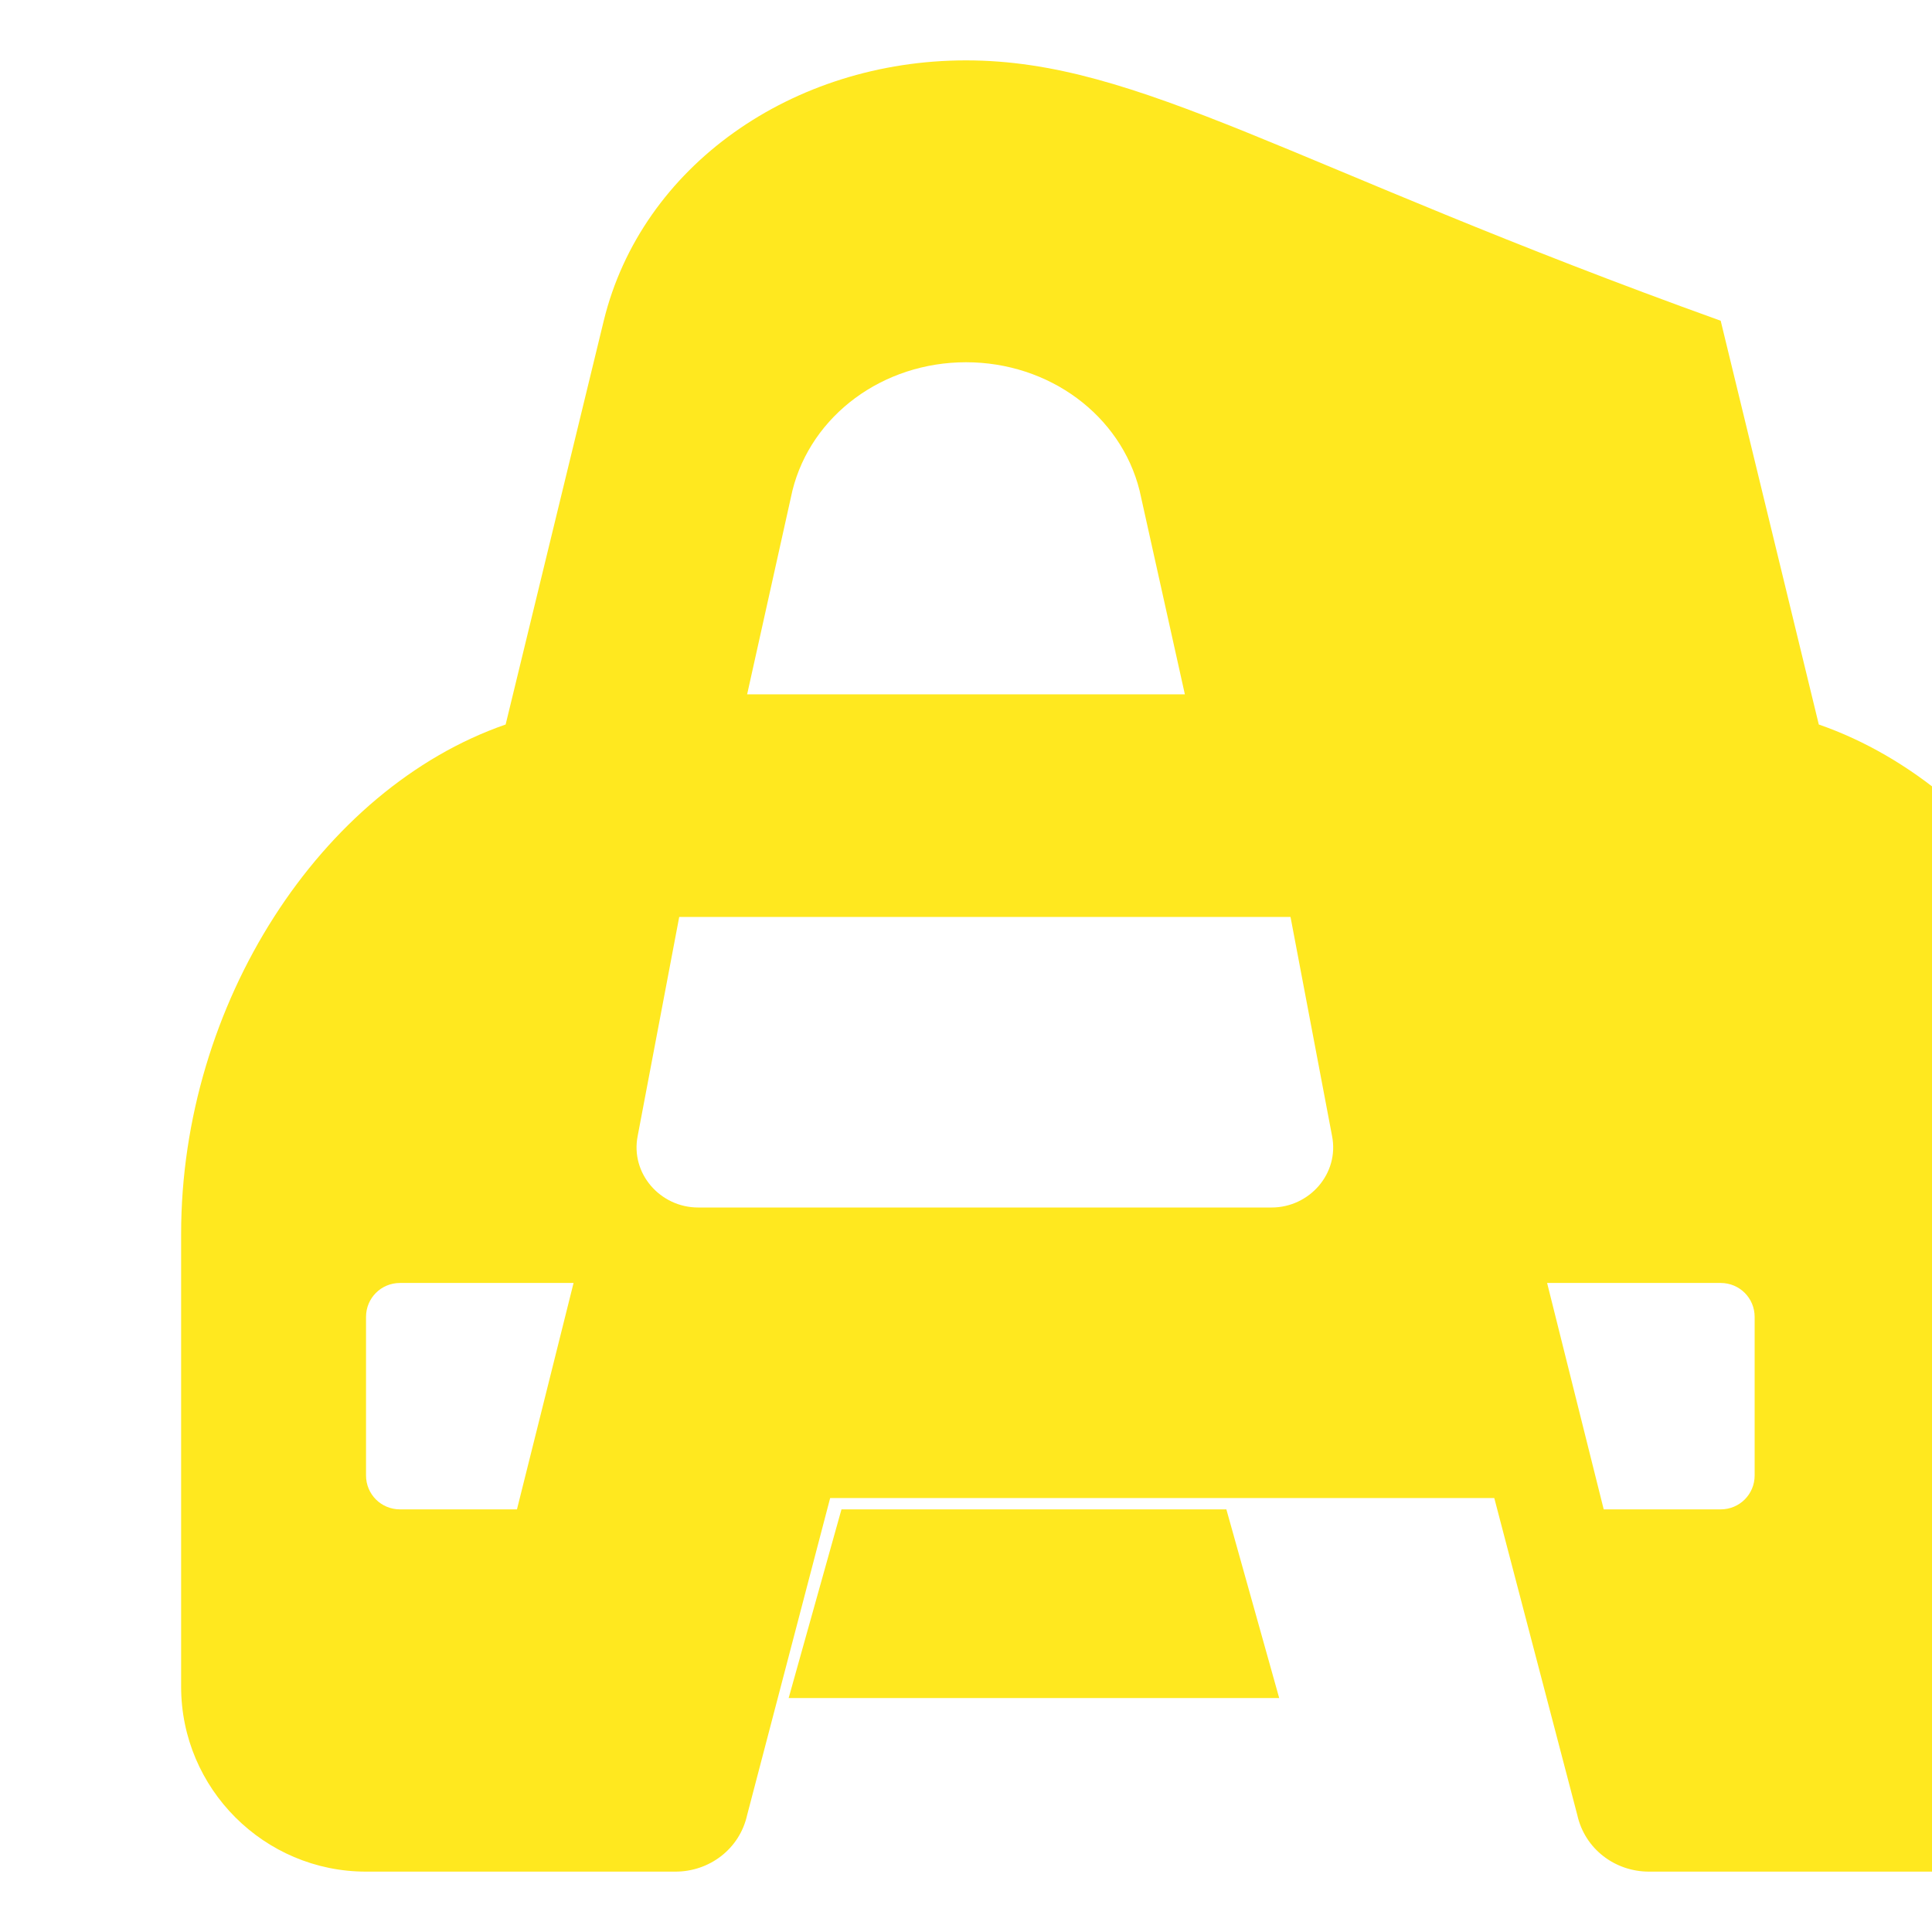
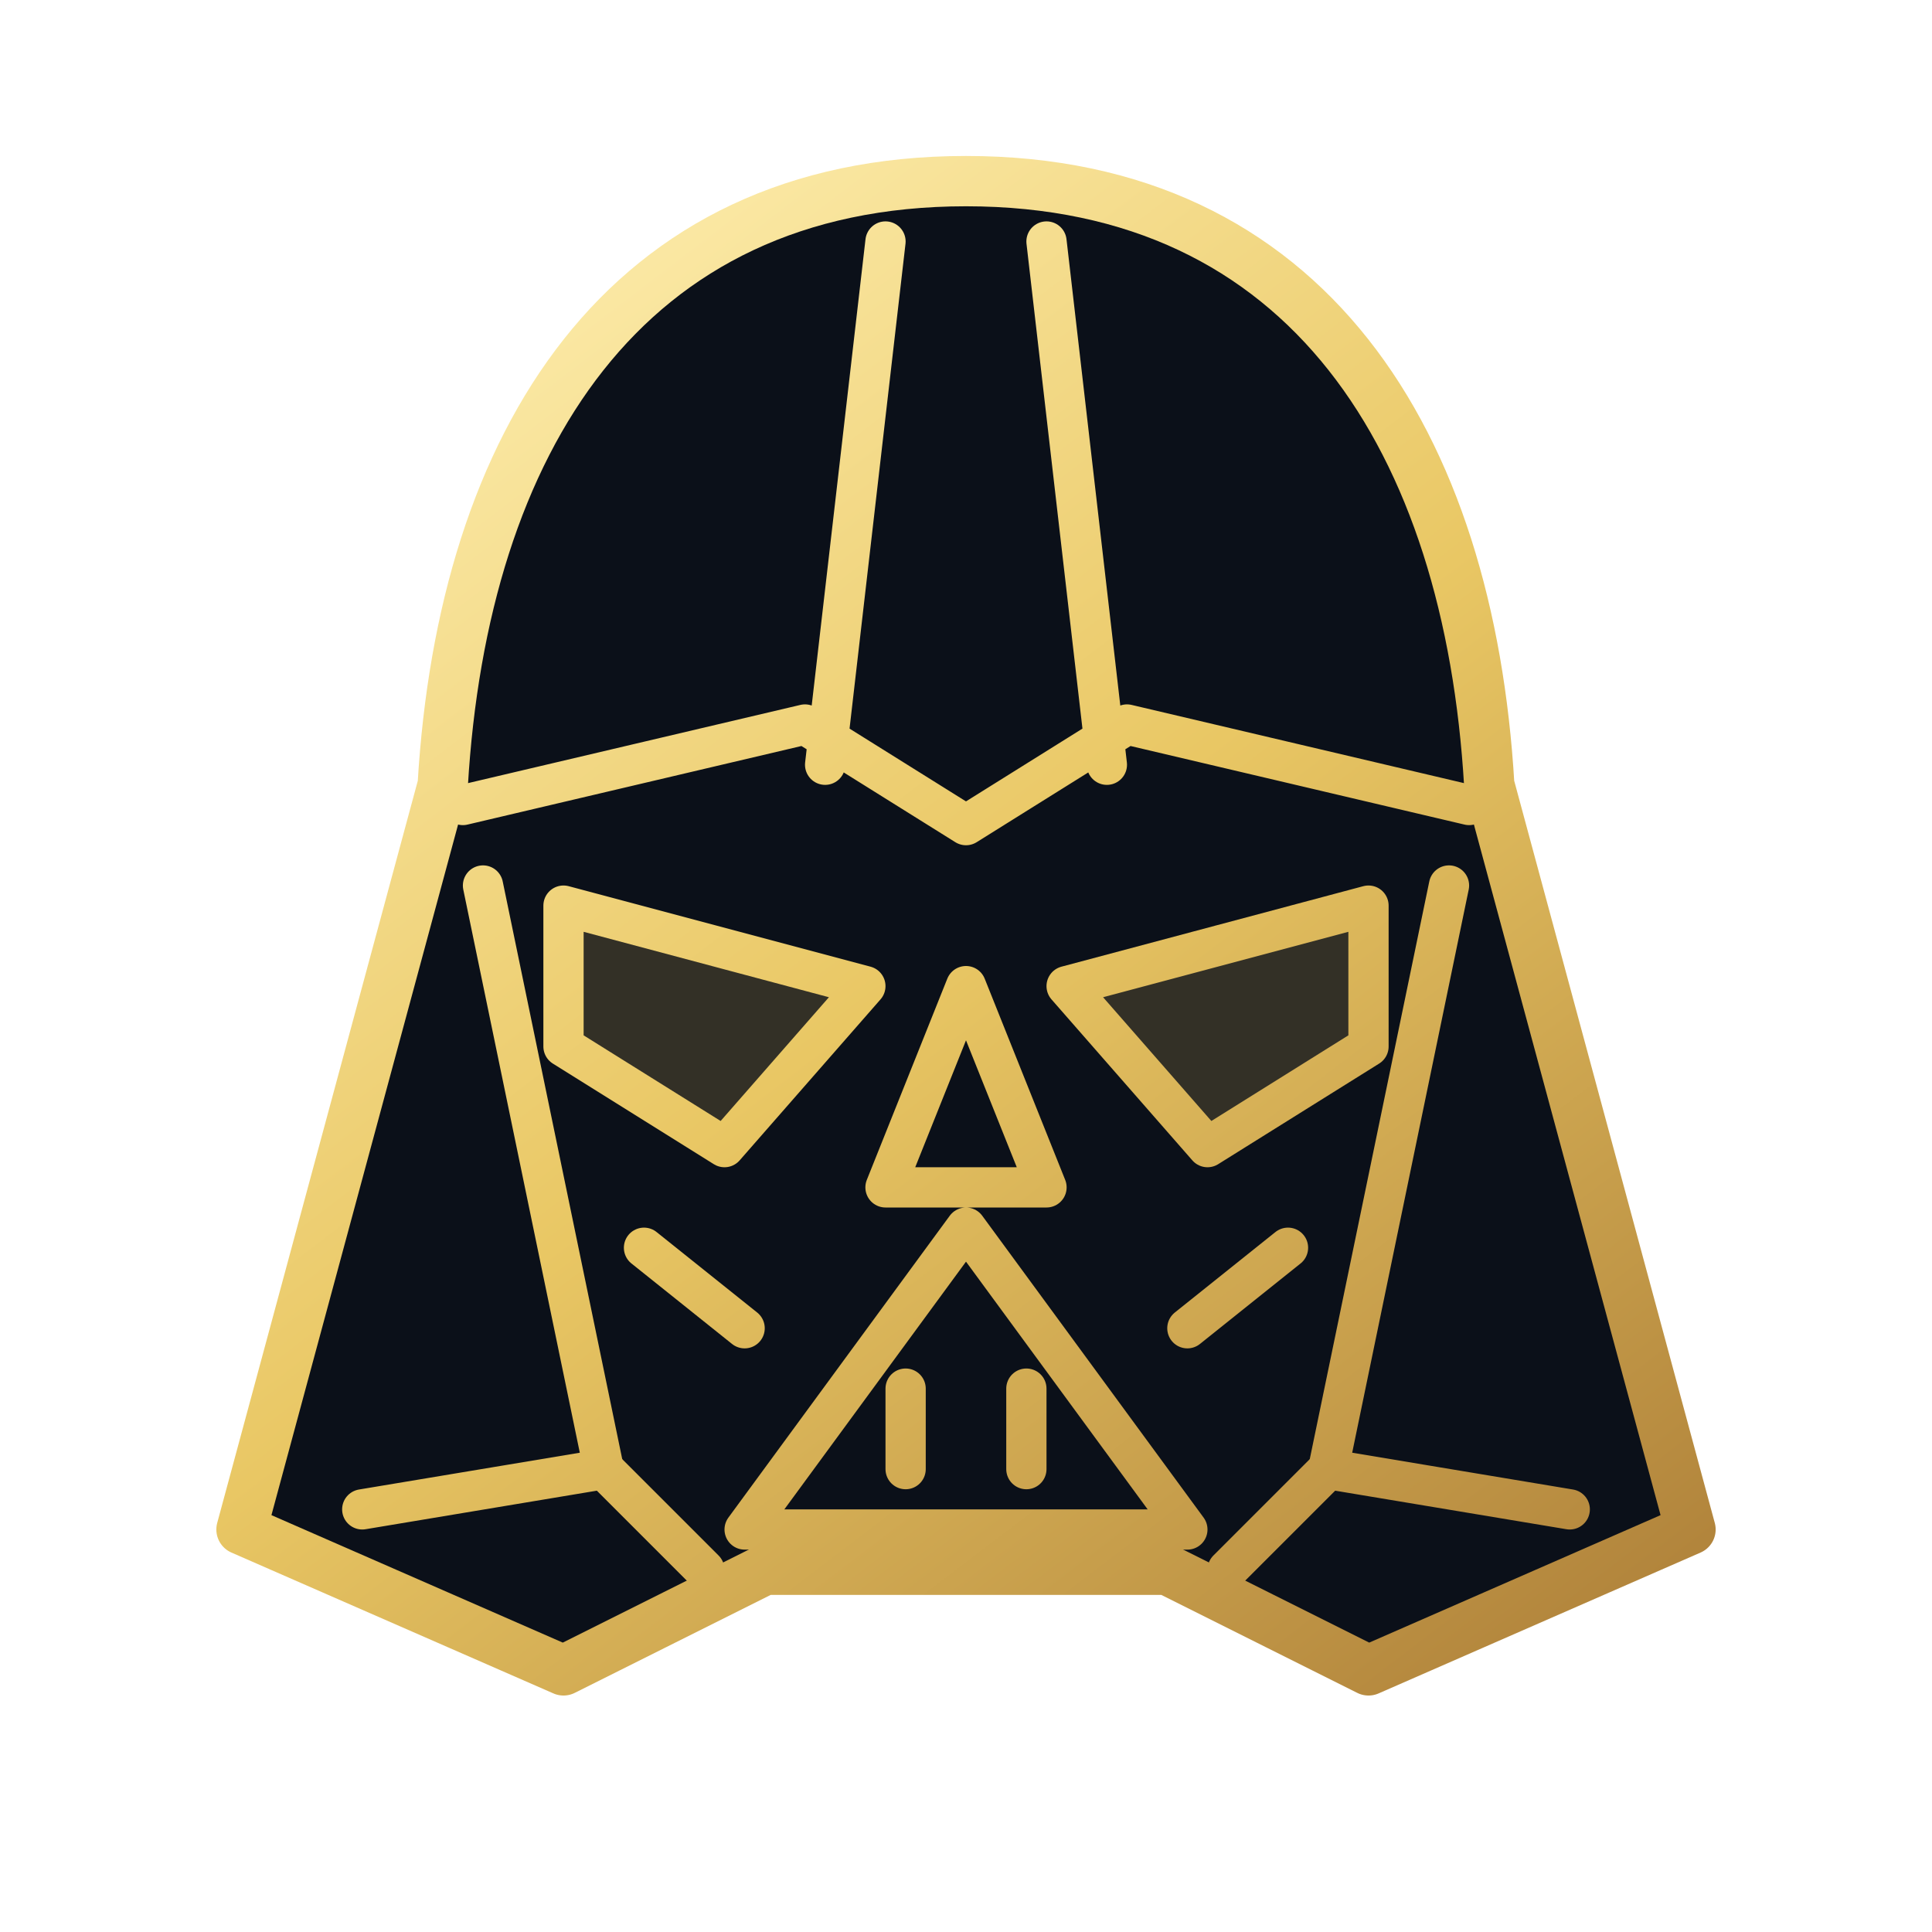
- <svg xmlns="http://www.w3.org/2000/svg" viewBox="0 0 512 512" role="img" aria-label="Darth Vader icon">
-   <path fill="#FFE81F" d="M256 16c-46 0-86 28-96 69l-26 107C85 209 48 266 48 327v120c0 27 22 49 49 49h82c9 0 17-6 19-15l22-84h176l22 84c2 9 10 15 19 15h82c27 0 49-22 49-49V327c0-61-37-118-86-135l-26-107C342 44 302 16 256 16Zm0 80c22 0 41 14 46 34l12 54H198l12-54c5-20 24-34 46-34Zm-87 205 11-58h162l11 58c2 10-6 19-16 19H185c-10 0-18-9-16-19Zm-63 39h46l-15 60h-31c-5 0-9-4-9-9v-42c0-5 4-9 9-9Zm350 0c5 0 9 4 9 9v42c0 5-4 9-9 9h-31l-15-60h46Zm-241 60h110l14 50H209l14-50Z" />
+ <svg xmlns="http://www.w3.org/2000/svg" width="96" height="96" viewBox="0 0 96 96" fill="none">
+   <defs>
+     <linearGradient id="gold" x1="20" y1="10" x2="78" y2="86" gradientUnits="userSpaceOnUse">
+       <stop stop-color="#fff0b3" />
+       <stop offset=".48" stop-color="#e9c764" />
+       <stop offset="1" stop-color="#ae8039" />
+     </linearGradient>
+   </defs>
+   <path d="M48 9C31 9 23 22 22 39L12 76l16 7 10-5h20l10 5 16-7-10-37C73 22 65 9 48 9Z" fill="#0b1019" stroke="url(#gold)" stroke-width="2.5" stroke-linejoin="round" />
+   <g stroke="url(#gold)" stroke-width="2" stroke-linecap="round" stroke-linejoin="round">
+     <path d="M44 12 41 38M52 12l3 26M23 40l17-4 8 5 8-5 17 4M24 44l6 29-12 2M72 44l-6 29 12 2" />
+     <path d="m28 45 15 4-7 8-8-5Zm40 0-15 4 7 8 8-5Z" fill="#e9c764" fill-opacity=".18" />
+     <path d="m48 49-4 10h8Zm0 12L37 76h22Z" />
+     <path d="M45 69v4M51 69v4M32 62l5 4M64 62l-5 4M30 73l5 5M66 73l-5 5" />
+   </g>
</svg>
